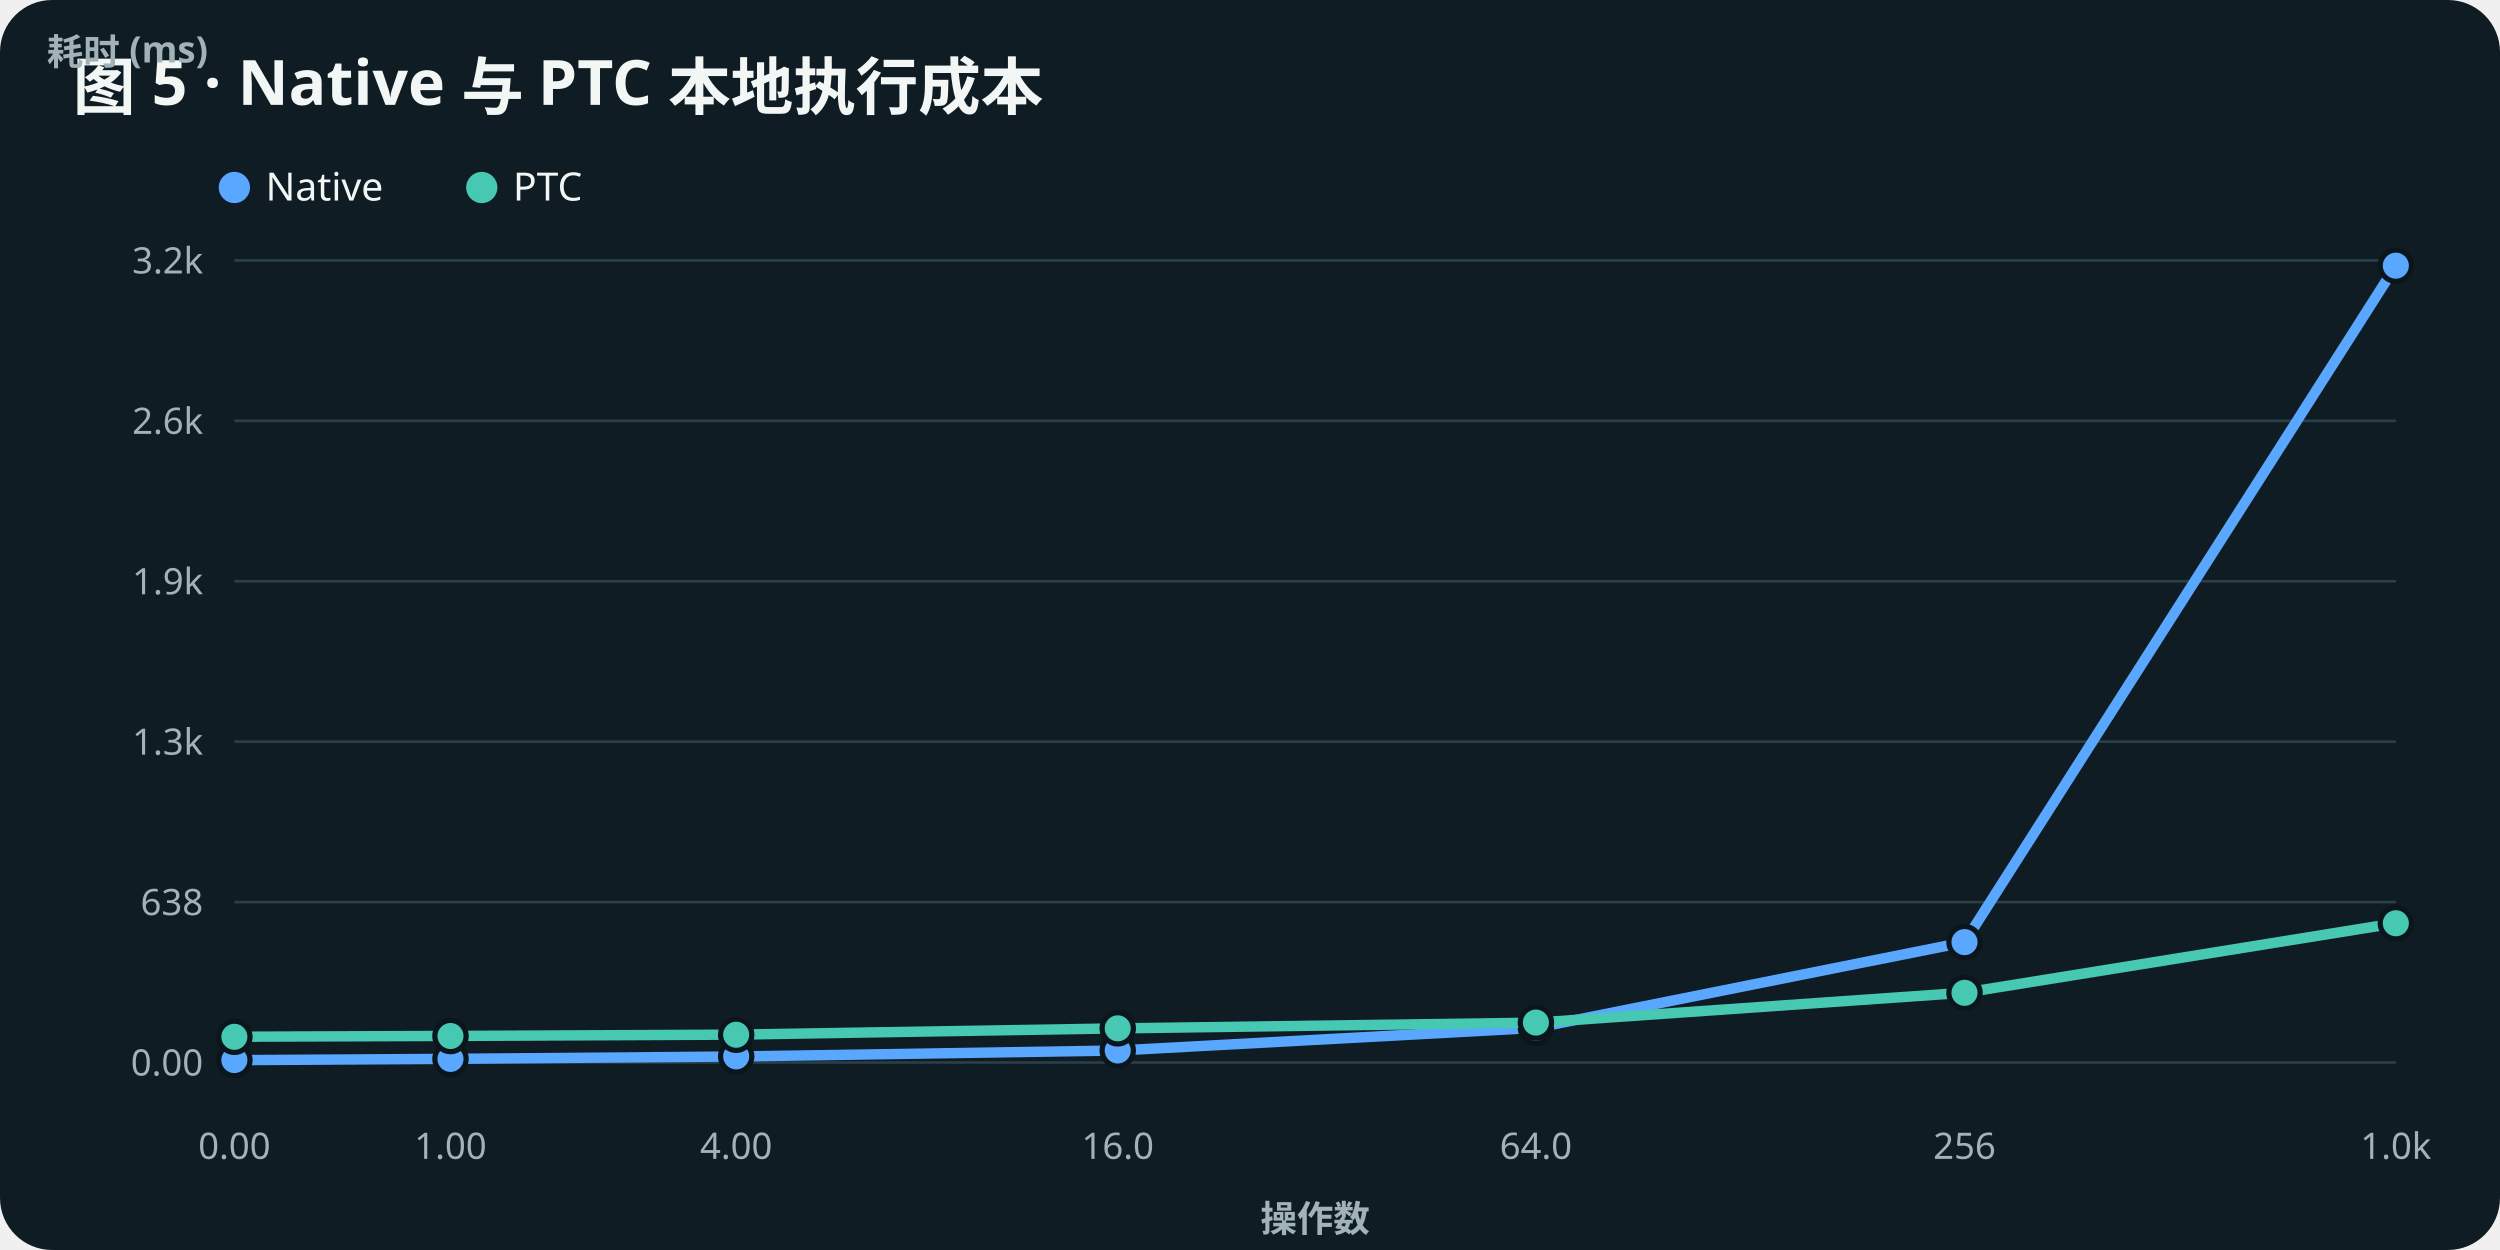
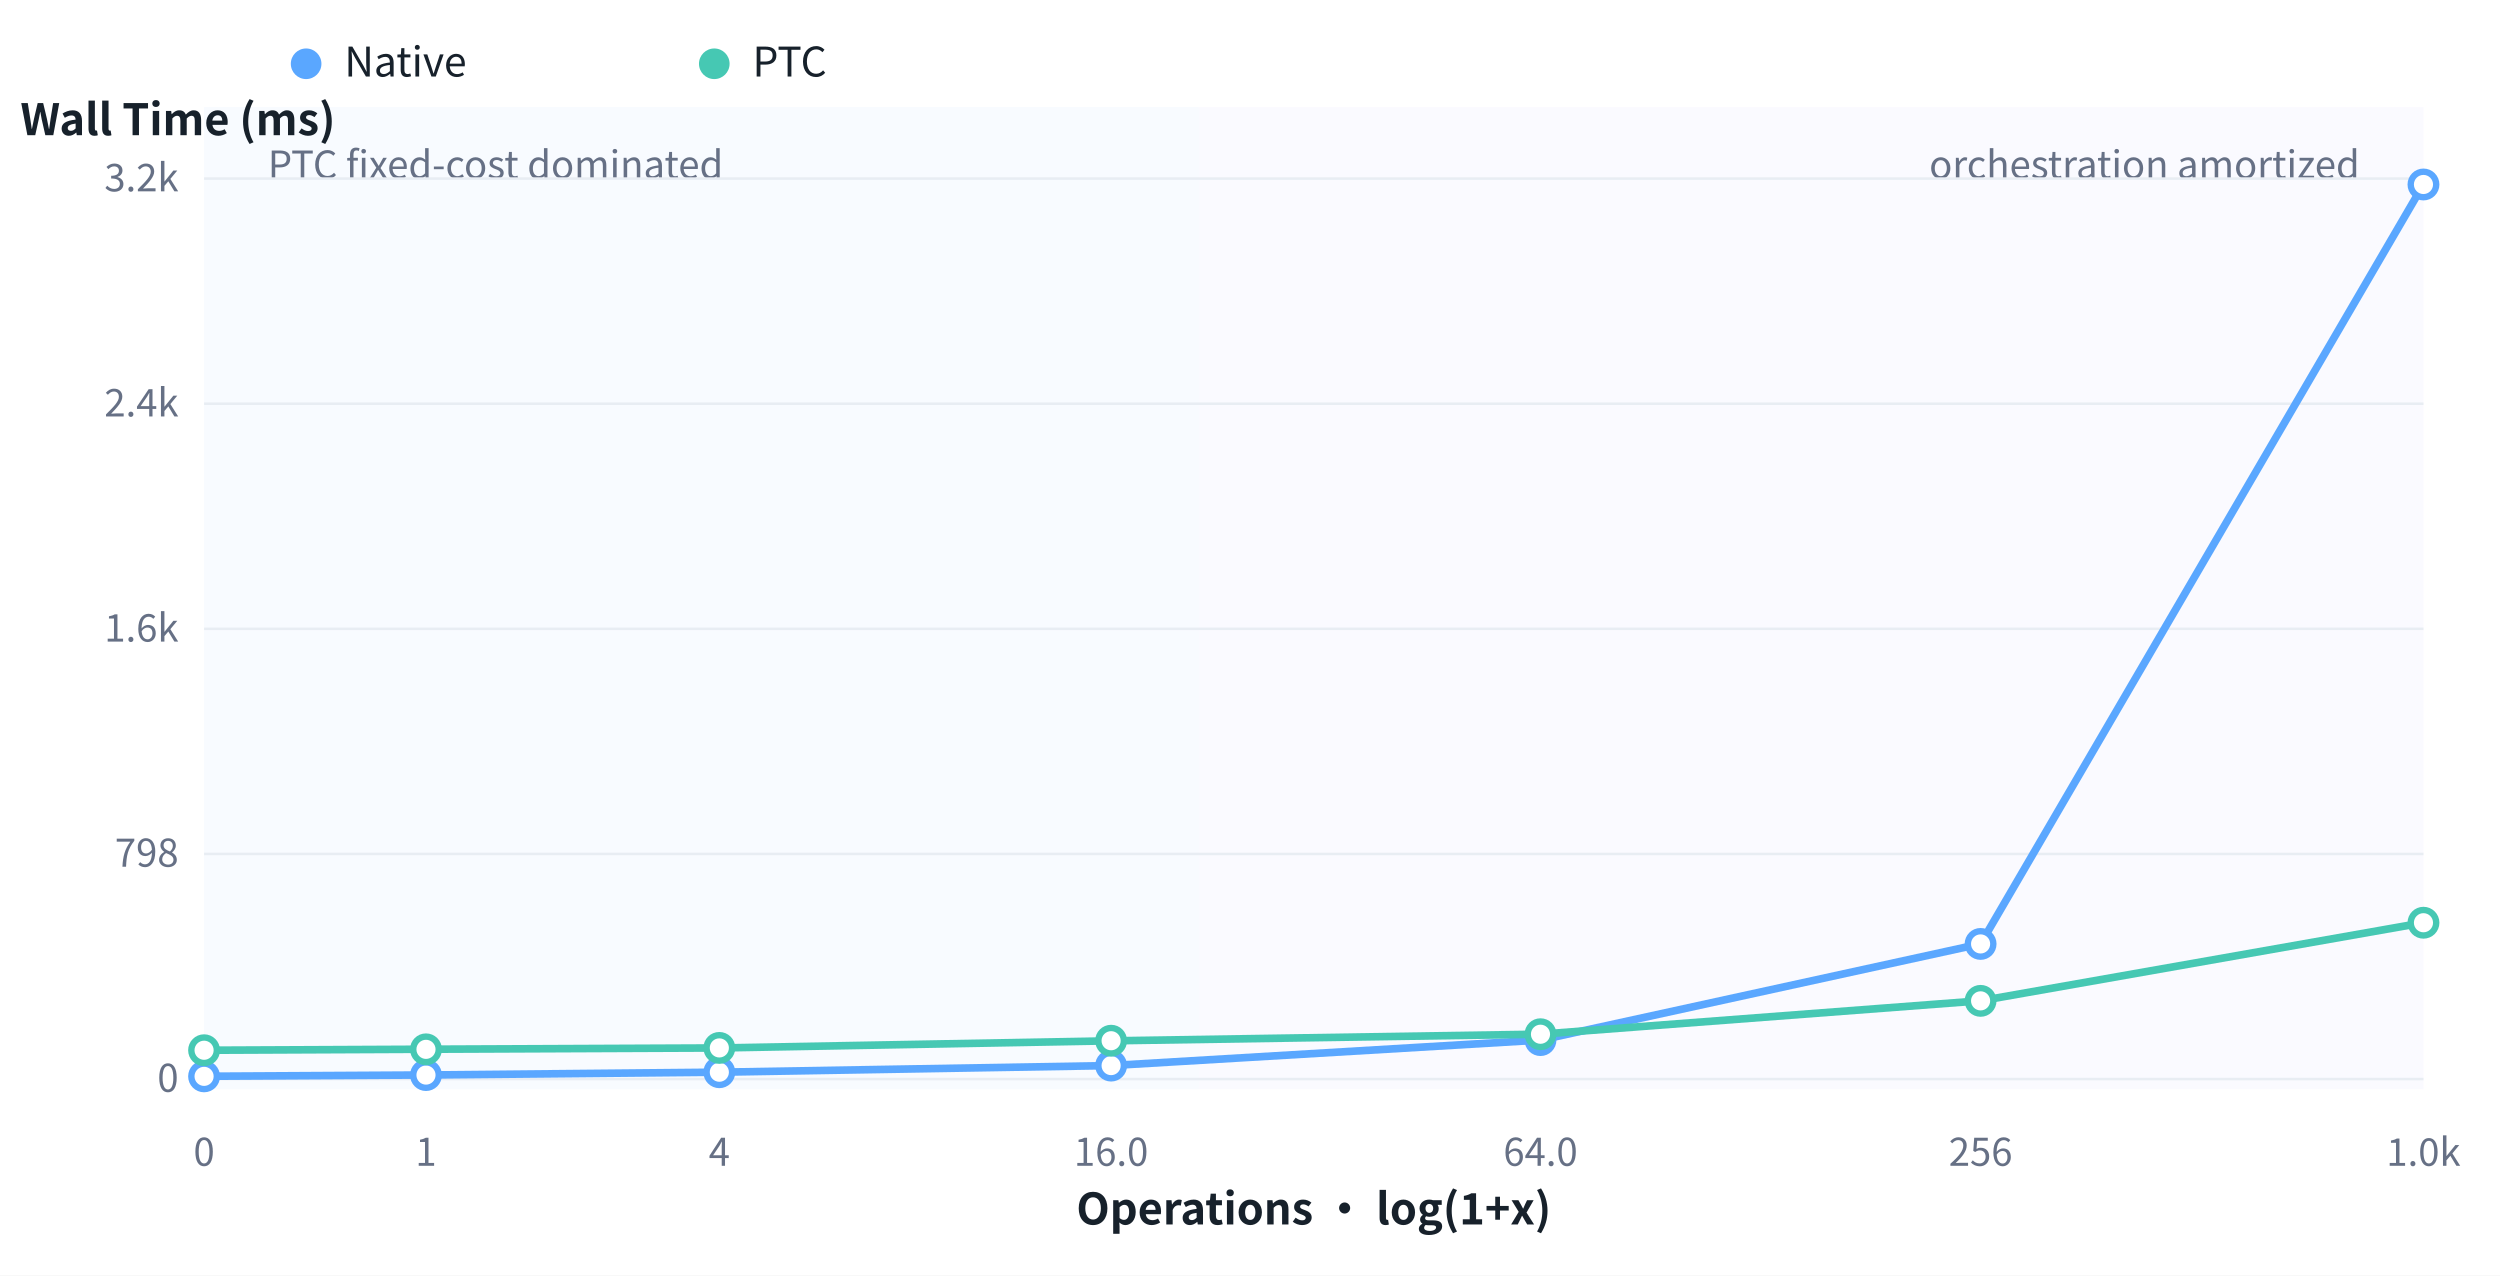
- <svg xmlns="http://www.w3.org/2000/svg" viewBox="0 0 960 480" role="img" aria-label="图 5 · Native 与 PTC 本地执行成本">
-   <rect width="100%" height="100%" rx="20" fill="#101c23" />
-   <text x="28" y="42" fill="#f2f7f5" font-size="24" font-weight="800" text-anchor="start" font-family="system-ui, sans-serif">图 5 · Native 与 PTC 本地执行成本</text>
-   <line x1="90" y1="100.0" x2="920" y2="100.0" stroke="#29404a" />
-   <text x="78" y="105.0" fill="#a2b2b9" font-size="14" font-weight="400" text-anchor="end" font-family="system-ui, sans-serif">3.2k</text>
-   <line x1="90" y1="161.6" x2="920" y2="161.6" stroke="#29404a" />
-   <text x="78" y="166.6" fill="#a2b2b9" font-size="14" font-weight="400" text-anchor="end" font-family="system-ui, sans-serif">2.6k</text>
-   <line x1="90" y1="223.2" x2="920" y2="223.2" stroke="#29404a" />
-   <text x="78" y="228.2" fill="#a2b2b9" font-size="14" font-weight="400" text-anchor="end" font-family="system-ui, sans-serif">1.9k</text>
-   <line x1="90" y1="284.8" x2="920" y2="284.8" stroke="#29404a" />
-   <text x="78" y="289.8" fill="#a2b2b9" font-size="14" font-weight="400" text-anchor="end" font-family="system-ui, sans-serif">1.3k</text>
-   <line x1="90" y1="346.4" x2="920" y2="346.4" stroke="#29404a" />
-   <text x="78" y="351.4" fill="#a2b2b9" font-size="14" font-weight="400" text-anchor="end" font-family="system-ui, sans-serif">638</text>
-   <line x1="90" y1="408.0" x2="920" y2="408.0" stroke="#29404a" />
-   <text x="78" y="413.0" fill="#a2b2b9" font-size="14" font-weight="400" text-anchor="end" font-family="system-ui, sans-serif">0.00</text>
-   <text x="90.0" y="445" fill="#a2b2b9" font-size="14" font-weight="400" text-anchor="middle" font-family="system-ui, sans-serif">0.00</text>
-   <text x="172.988" y="445" fill="#a2b2b9" font-size="14" font-weight="400" text-anchor="middle" font-family="system-ui, sans-serif">1.00</text>
-   <text x="282.693" y="445" fill="#a2b2b9" font-size="14" font-weight="400" text-anchor="middle" font-family="system-ui, sans-serif">4.00</text>
-   <text x="429.212" y="445" fill="#a2b2b9" font-size="14" font-weight="400" text-anchor="middle" font-family="system-ui, sans-serif">16.0</text>
-   <text x="589.786" y="445" fill="#a2b2b9" font-size="14" font-weight="400" text-anchor="middle" font-family="system-ui, sans-serif">64.0</text>
-   <text x="754.373" y="445" fill="#a2b2b9" font-size="14" font-weight="400" text-anchor="middle" font-family="system-ui, sans-serif">256</text>
-   <text x="920.0" y="445" fill="#a2b2b9" font-size="14" font-weight="400" text-anchor="middle" font-family="system-ui, sans-serif">1.0k</text>
-   <path d="M90.0,407.1 L173.0,406.6 L282.7,405.7 L429.2,403.4 L589.8,394.7 L754.4,361.8 L920.0,102.0" fill="none" stroke="#5aa7ff" stroke-width="4" stroke-linecap="round" />
-   <line x1="90.0" y1="407.088" x2="90.0" y2="407.001" stroke="#5aa7ff" opacity=".5" stroke-width="2" />
-   <circle cx="90.0" cy="407.066" r="6" fill="#5aa7ff" stroke="#0b151c" stroke-width="2" />
-   <line x1="172.988" y1="406.686" x2="172.988" y2="406.513" stroke="#5aa7ff" opacity=".5" stroke-width="2" />
-   <circle cx="172.988" cy="406.627" r="6" fill="#5aa7ff" stroke="#0b151c" stroke-width="2" />
-   <line x1="282.693" y1="405.743" x2="282.693" y2="405.605" stroke="#5aa7ff" opacity=".5" stroke-width="2" />
-   <circle cx="282.693" cy="405.653" r="6" fill="#5aa7ff" stroke="#0b151c" stroke-width="2" />
-   <line x1="429.212" y1="403.491" x2="429.212" y2="403.153" stroke="#5aa7ff" opacity=".5" stroke-width="2" />
-   <circle cx="429.212" cy="403.387" r="6" fill="#5aa7ff" stroke="#0b151c" stroke-width="2" />
-   <line x1="589.786" y1="395.054" x2="589.786" y2="394.585" stroke="#5aa7ff" opacity=".5" stroke-width="2" />
-   <circle cx="589.786" cy="394.664" r="6" fill="#5aa7ff" stroke="#0b151c" stroke-width="2" />
-   <line x1="754.373" y1="363.141" x2="754.373" y2="361.589" stroke="#5aa7ff" opacity=".5" stroke-width="2" />
-   <circle cx="754.373" cy="361.773" r="6" fill="#5aa7ff" stroke="#0b151c" stroke-width="2" />
-   <line x1="920.0" y1="106.251" x2="920.0" y2="100.0" stroke="#5aa7ff" opacity=".5" stroke-width="2" />
-   <circle cx="920.0" cy="102.022" r="6" fill="#5aa7ff" stroke="#0b151c" stroke-width="2" />
-   <path d="M90.0,398.1 L173.0,397.8 L282.7,397.3 L429.2,394.9 L589.8,392.7 L754.4,381.2 L920.0,354.5" fill="none" stroke="#46c8b3" stroke-width="4" stroke-linecap="round" />
-   <line x1="90.0" y1="398.343" x2="90.0" y2="398.072" stroke="#46c8b3" opacity=".5" stroke-width="2" />
-   <circle cx="90.0" cy="398.137" r="6" fill="#46c8b3" stroke="#0b151c" stroke-width="2" />
-   <line x1="172.988" y1="398.265" x2="172.988" y2="397.774" stroke="#46c8b3" opacity=".5" stroke-width="2" />
-   <circle cx="172.988" cy="397.831" r="6" fill="#46c8b3" stroke="#0b151c" stroke-width="2" />
-   <line x1="282.693" y1="397.502" x2="282.693" y2="397.248" stroke="#46c8b3" opacity=".5" stroke-width="2" />
-   <circle cx="282.693" cy="397.342" r="6" fill="#46c8b3" stroke="#0b151c" stroke-width="2" />
-   <line x1="429.212" y1="395.195" x2="429.212" y2="394.74" stroke="#46c8b3" opacity=".5" stroke-width="2" />
-   <circle cx="429.212" cy="394.881" r="6" fill="#46c8b3" stroke="#0b151c" stroke-width="2" />
-   <line x1="589.786" y1="392.823" x2="589.786" y2="392.517" stroke="#46c8b3" opacity=".5" stroke-width="2" />
-   <circle cx="589.786" cy="392.662" r="6" fill="#46c8b3" stroke="#0b151c" stroke-width="2" />
-   <line x1="754.373" y1="382.087" x2="754.373" y2="380.92" stroke="#46c8b3" opacity=".5" stroke-width="2" />
-   <circle cx="754.373" cy="381.246" r="6" fill="#46c8b3" stroke="#0b151c" stroke-width="2" />
-   <line x1="920.0" y1="355.529" x2="920.0" y2="353.394" stroke="#46c8b3" opacity=".5" stroke-width="2" />
-   <circle cx="920.0" cy="354.524" r="6" fill="#46c8b3" stroke="#0b151c" stroke-width="2" />
-   <circle cx="90" cy="72" r="6" fill="#5aa7ff" />
-   <text x="102" y="77" fill="#f2f7f5" font-size="15" font-weight="400" text-anchor="start" font-family="system-ui, sans-serif">Native</text>
-   <circle cx="185" cy="72" r="6" fill="#46c8b3" />
-   <text x="197" y="77" fill="#f2f7f5" font-size="15" font-weight="400" text-anchor="start" font-family="system-ui, sans-serif">PTC</text>
-   <text x="505.0" y="473" fill="#a2b2b9" font-size="14" font-weight="700" text-anchor="middle" font-family="system-ui, sans-serif">操作数</text>
-   <text x="18" y="25" fill="#a2b2b9" font-size="14" font-weight="700" text-anchor="start" font-family="system-ui, sans-serif">耗时 (ms)</text>
+ <svg xmlns="http://www.w3.org/2000/svg" viewBox="0 0 980 500" role="img" data-benchmark="C5" data-series-count="2">
+   <rect width="980" height="500" fill="#FFFFFF" />
+   <defs>
+     <marker id="arrow" viewBox="0 0 10 10" refX="8" refY="5" markerWidth="7" markerHeight="7" orient="auto-start-reverse">
+       <path d="M 0 0 L 10 5 L 0 10 z" fill="#64748B" />
+     </marker>
+   </defs>
+   <rect x="80" y="42" width="390" height="385" fill="#EFF6FF" opacity=".45" />
+   <rect x="470" y="42" width="480" height="385" fill="#F5F3FF" opacity=".45" />
+   <text x="105" y="70" fill="#667085" font-size="15" font-weight="400" text-anchor="start" font-family="'Noto Sans CJK SC','PingFang SC','Microsoft YaHei','Segoe UI',system-ui,sans-serif">PTC fixed-cost dominated</text>
+   <text x="925" y="70" fill="#667085" font-size="15" font-weight="400" text-anchor="end" font-family="'Noto Sans CJK SC','PingFang SC','Microsoft YaHei','Segoe UI',system-ui,sans-serif">orchestration amortized</text>
+   <line x1="80" y1="70.0" x2="950" y2="70.0" stroke="#E8EDF3" />
+   <text x="70" y="75.0" fill="#667085" font-size="15" font-weight="400" text-anchor="end" font-family="'Noto Sans CJK SC','PingFang SC','Microsoft YaHei','Segoe UI',system-ui,sans-serif">3.2k</text>
+   <line x1="80" y1="158.25" x2="950" y2="158.25" stroke="#E8EDF3" />
+   <text x="70" y="163.25" fill="#667085" font-size="15" font-weight="400" text-anchor="end" font-family="'Noto Sans CJK SC','PingFang SC','Microsoft YaHei','Segoe UI',system-ui,sans-serif">2.4k</text>
+   <line x1="80" y1="246.5" x2="950" y2="246.5" stroke="#E8EDF3" />
+   <text x="70" y="251.5" fill="#667085" font-size="15" font-weight="400" text-anchor="end" font-family="'Noto Sans CJK SC','PingFang SC','Microsoft YaHei','Segoe UI',system-ui,sans-serif">1.6k</text>
+   <line x1="80" y1="334.75" x2="950" y2="334.75" stroke="#E8EDF3" />
+   <text x="70" y="339.75" fill="#667085" font-size="15" font-weight="400" text-anchor="end" font-family="'Noto Sans CJK SC','PingFang SC','Microsoft YaHei','Segoe UI',system-ui,sans-serif">798</text>
+   <line x1="80" y1="423.0" x2="950" y2="423.0" stroke="#E8EDF3" />
+   <text x="70" y="428.0" fill="#667085" font-size="15" font-weight="400" text-anchor="end" font-family="'Noto Sans CJK SC','PingFang SC','Microsoft YaHei','Segoe UI',system-ui,sans-serif">0</text>
+   <text x="80.0" y="457" fill="#667085" font-size="15" font-weight="400" text-anchor="middle" font-family="'Noto Sans CJK SC','PingFang SC','Microsoft YaHei','Segoe UI',system-ui,sans-serif">0</text>
+   <text x="166.988" y="457" fill="#667085" font-size="15" font-weight="400" text-anchor="middle" font-family="'Noto Sans CJK SC','PingFang SC','Microsoft YaHei','Segoe UI',system-ui,sans-serif">1</text>
+   <text x="281.979" y="457" fill="#667085" font-size="15" font-weight="400" text-anchor="middle" font-family="'Noto Sans CJK SC','PingFang SC','Microsoft YaHei','Segoe UI',system-ui,sans-serif">4</text>
+   <text x="435.559" y="457" fill="#667085" font-size="15" font-weight="400" text-anchor="middle" font-family="'Noto Sans CJK SC','PingFang SC','Microsoft YaHei','Segoe UI',system-ui,sans-serif">16.0</text>
+   <text x="603.872" y="457" fill="#667085" font-size="15" font-weight="400" text-anchor="middle" font-family="'Noto Sans CJK SC','PingFang SC','Microsoft YaHei','Segoe UI',system-ui,sans-serif">64.0</text>
+   <text x="776.391" y="457" fill="#667085" font-size="15" font-weight="400" text-anchor="middle" font-family="'Noto Sans CJK SC','PingFang SC','Microsoft YaHei','Segoe UI',system-ui,sans-serif">256</text>
+   <text x="950.0" y="457" fill="#667085" font-size="15" font-weight="400" text-anchor="middle" font-family="'Noto Sans CJK SC','PingFang SC','Microsoft YaHei','Segoe UI',system-ui,sans-serif">1.0k</text>
+   <path d="M80.0,421.9 L167.0,421.4 L282.0,420.3 L435.6,417.7 L603.9,407.7 L776.4,370.0 L950.0,72.3" fill="none" stroke="#5aa7ff" stroke-width="3" stroke-linecap="round" />
+   <circle cx="80.0" cy="421.93" r="5" fill="#FFFFFF" stroke="#5aa7ff" stroke-width="2.5" />
+   <circle cx="166.988" cy="421.427" r="5" fill="#FFFFFF" stroke="#5aa7ff" stroke-width="2.5" />
+   <circle cx="281.979" cy="420.31" r="5" fill="#FFFFFF" stroke="#5aa7ff" stroke-width="2.5" />
+   <circle cx="435.559" cy="417.713" r="5" fill="#FFFFFF" stroke="#5aa7ff" stroke-width="2.5" />
+   <circle cx="603.872" cy="407.716" r="5" fill="#FFFFFF" stroke="#5aa7ff" stroke-width="2.5" />
+   <circle cx="776.391" cy="370.019" r="5" fill="#FFFFFF" stroke="#5aa7ff" stroke-width="2.5" />
+   <circle cx="950.0" cy="72.318" r="5" fill="#FFFFFF" stroke="#5aa7ff" stroke-width="2.5" />
+   <path d="M80.0,411.7 L167.0,411.3 L282.0,410.8 L435.6,408.0 L603.9,405.4 L776.4,392.3 L950.0,361.7" fill="none" stroke="#46c8b3" stroke-width="3" stroke-linecap="round" />
+   <circle cx="80.0" cy="411.696" r="5" fill="#FFFFFF" stroke="#46c8b3" stroke-width="2.5" />
+   <circle cx="166.988" cy="411.345" r="5" fill="#FFFFFF" stroke="#46c8b3" stroke-width="2.5" />
+   <circle cx="281.979" cy="410.785" r="5" fill="#FFFFFF" stroke="#46c8b3" stroke-width="2.5" />
+   <circle cx="435.559" cy="407.965" r="5" fill="#FFFFFF" stroke="#46c8b3" stroke-width="2.5" />
+   <circle cx="603.872" cy="405.421" r="5" fill="#FFFFFF" stroke="#46c8b3" stroke-width="2.5" />
+   <circle cx="776.391" cy="392.337" r="5" fill="#FFFFFF" stroke="#46c8b3" stroke-width="2.5" />
+   <circle cx="950.0" cy="361.711" r="5" fill="#FFFFFF" stroke="#46c8b3" stroke-width="2.5" />
+   <text x="515.0" y="480" fill="#17212B" font-size="17" font-weight="700" text-anchor="middle" font-family="'Noto Sans CJK SC','PingFang SC','Microsoft YaHei','Segoe UI',system-ui,sans-serif">Operations · log(1+x)</text>
+   <text x="8" y="53" fill="#17212B" font-size="17" font-weight="700" text-anchor="start" font-family="'Noto Sans CJK SC','PingFang SC','Microsoft YaHei','Segoe UI',system-ui,sans-serif">Wall Time (ms)</text>
+   <circle cx="120" cy="25" r="6" fill="#5aa7ff" />
+   <text x="135" y="30" fill="#17212B" font-size="16" font-weight="400" text-anchor="start" font-family="'Noto Sans CJK SC','PingFang SC','Microsoft YaHei','Segoe UI',system-ui,sans-serif">Native</text>
+   <circle cx="280" cy="25" r="6" fill="#46c8b3" />
+   <text x="295" y="30" fill="#17212B" font-size="16" font-weight="400" text-anchor="start" font-family="'Noto Sans CJK SC','PingFang SC','Microsoft YaHei','Segoe UI',system-ui,sans-serif">PTC</text>
</svg>
